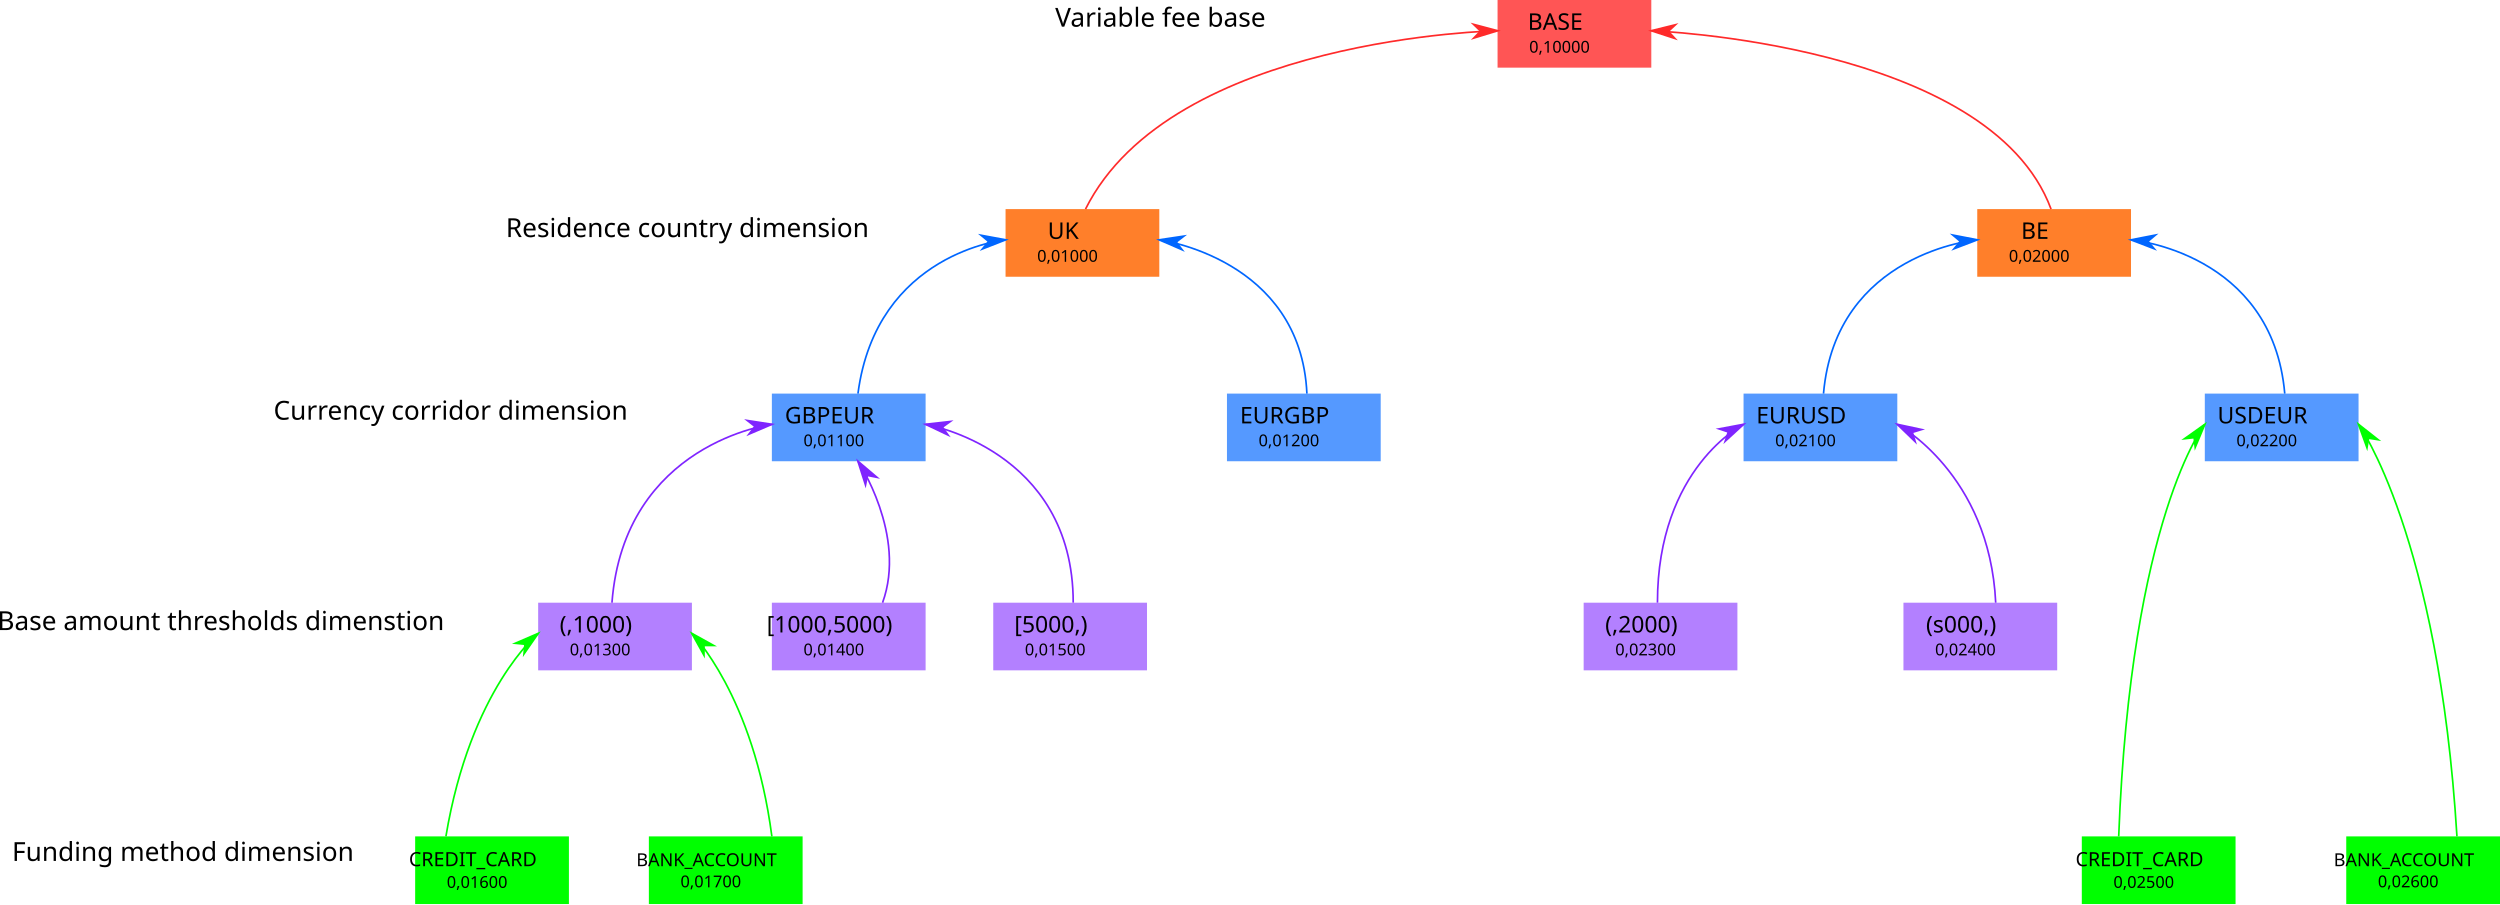
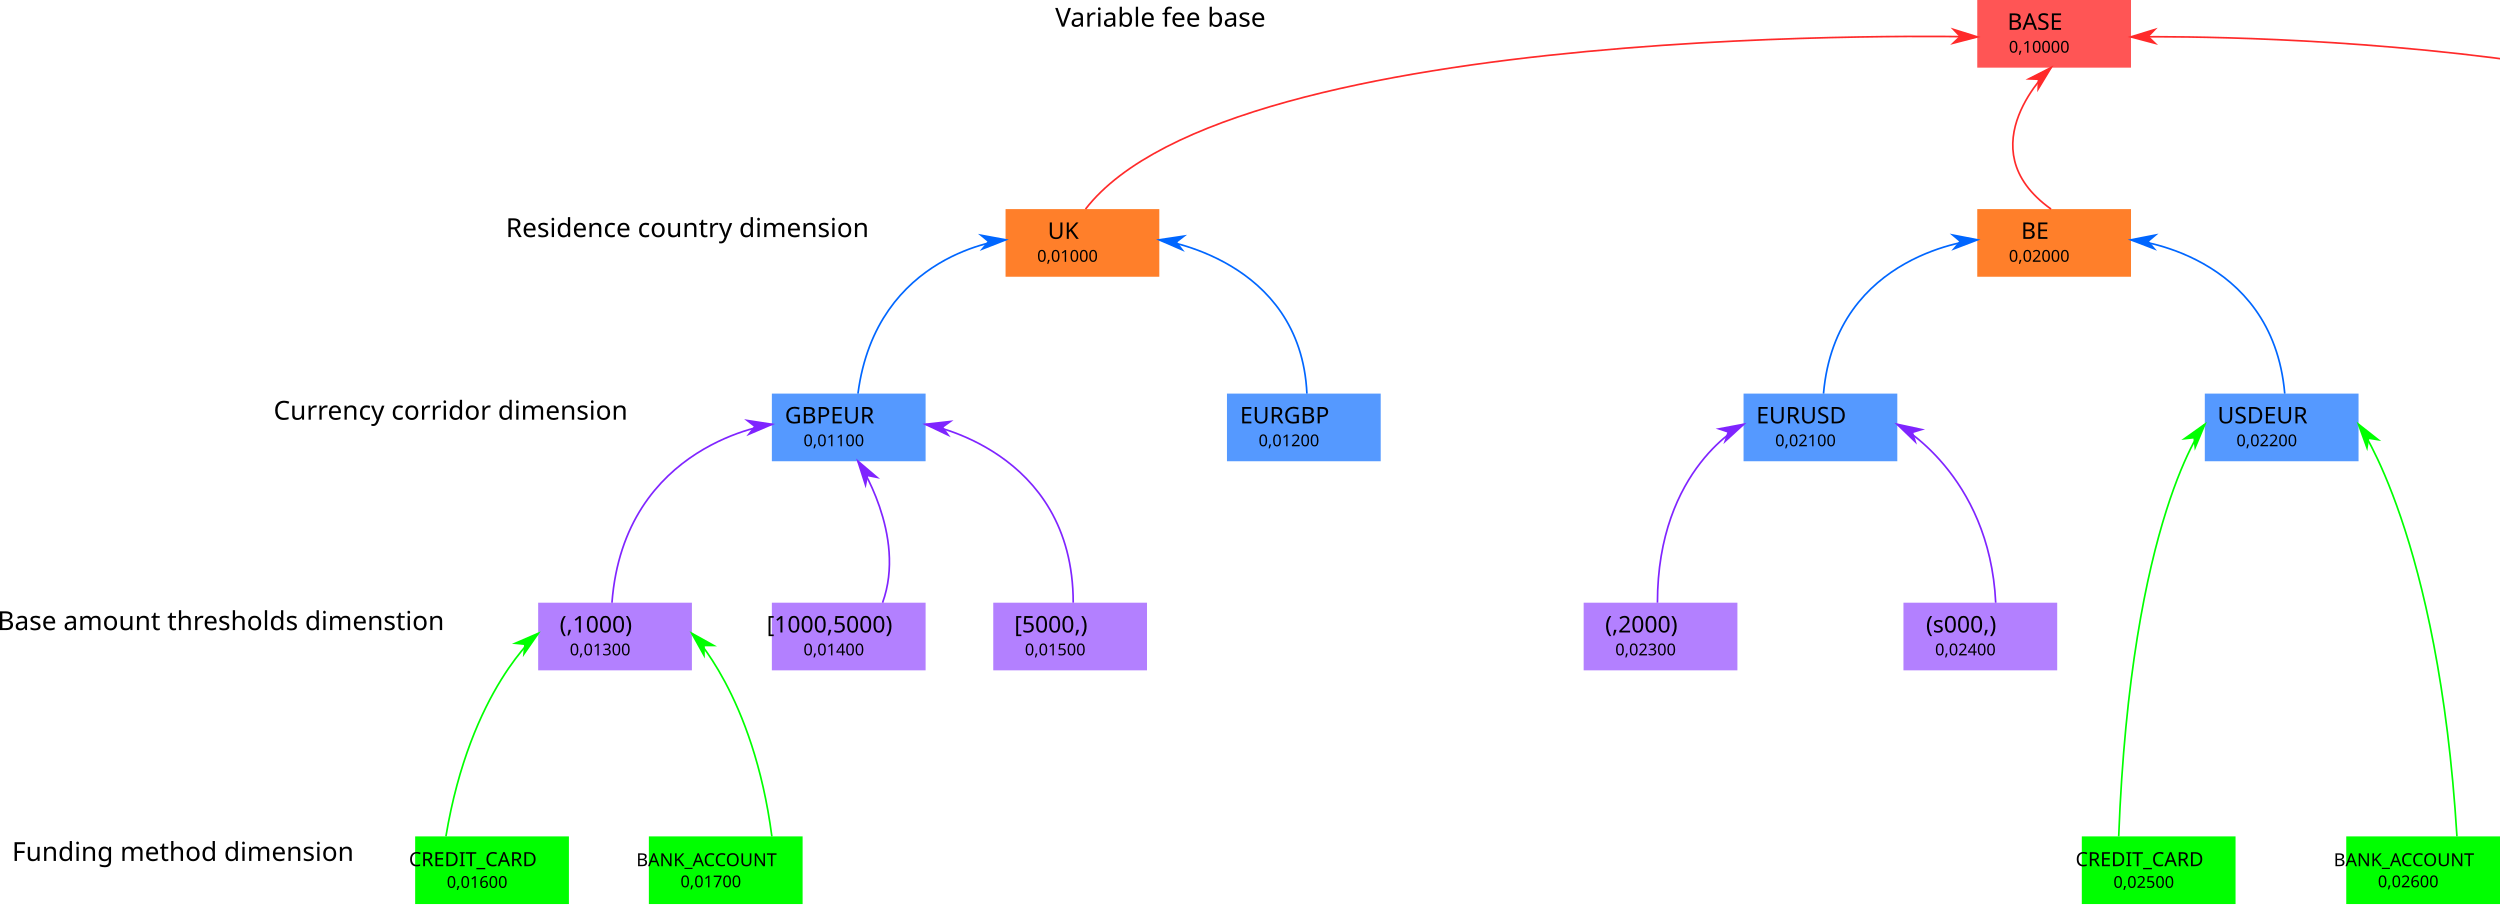
- <svg xmlns="http://www.w3.org/2000/svg" width="537.774mm" height="194.469mm" viewBox="0 0 537.774 194.469" version="1.1" id="svg8">
+ <svg xmlns="http://www.w3.org/2000/svg" id="svg8" version="1.1" viewBox="0 0 537.774 194.469" height="194.469mm" width="537.774mm">
  <defs id="defs2">
-     <marker style="overflow:visible" id="marker26035" refX="0" refY="0" orient="auto">
-       <path transform="matrix(-0.8,0,0,-0.8,-10,0)" style="fill:#00ff00;fill-opacity:1;fill-rule:evenodd;stroke:#00ff00;stroke-width:1pt;stroke-opacity:1" d="M 0,0 5,-5 -12.5,0 5,5 Z" id="path26033" />
-     </marker>
-     <marker orient="auto" refY="0" refX="0" id="marker25291" style="overflow:visible">
-       <path id="path25289" d="M 0,0 5,-5 -12.5,0 5,5 Z" style="fill:#00ff00;fill-opacity:1;fill-rule:evenodd;stroke:#00ff00;stroke-width:1pt;stroke-opacity:1" transform="matrix(-0.8,0,0,-0.8,-10,0)" />
-     </marker>
-     <marker orient="auto" refY="0" refX="0" id="marker22681" style="overflow:visible">
-       <path id="path22679" d="M 0,0 5,-5 -12.5,0 5,5 Z" style="fill:#00ff00;fill-opacity:1;fill-rule:evenodd;stroke:#00ff00;stroke-width:1pt;stroke-opacity:1" transform="matrix(-0.8,0,0,-0.8,-10,0)" />
-     </marker>
-     <marker style="overflow:visible" id="marker22147" refX="0" refY="0" orient="auto">
-       <path transform="matrix(-0.8,0,0,-0.8,-10,0)" style="fill:#00ff00;fill-opacity:1;fill-rule:evenodd;stroke:#00ff00;stroke-width:1pt;stroke-opacity:1" d="M 0,0 5,-5 -12.5,0 5,5 Z" id="path22145" />
-     </marker>
-     <marker style="overflow:visible" id="marker14533" refX="0" refY="0" orient="auto">
-       <path transform="matrix(-0.8,0,0,-0.8,-10,0)" style="fill:#7f24ff;fill-opacity:1;fill-rule:evenodd;stroke:#7f24ff;stroke-width:1pt;stroke-opacity:1" d="M 0,0 5,-5 -12.5,0 5,5 Z" id="path14531" />
-     </marker>
-     <marker orient="auto" refY="0" refX="0" id="marker14299" style="overflow:visible">
-       <path id="path14297" d="M 0,0 5,-5 -12.5,0 5,5 Z" style="fill:#7f24ff;fill-opacity:1;fill-rule:evenodd;stroke:#7f24ff;stroke-width:1pt;stroke-opacity:1" transform="matrix(-0.8,0,0,-0.8,-10,0)" />
-     </marker>
-     <marker style="overflow:visible" id="marker13915" refX="0" refY="0" orient="auto">
-       <path transform="matrix(-0.8,0,0,-0.8,-10,0)" style="fill:#7f24ff;fill-opacity:1;fill-rule:evenodd;stroke:#7f24ff;stroke-width:1pt;stroke-opacity:1" d="M 0,0 5,-5 -12.5,0 5,5 Z" id="path13913" />
-     </marker>
-     <marker style="overflow:visible" id="marker13585" refX="0" refY="0" orient="auto">
-       <path transform="matrix(-0.8,0,0,-0.8,-10,0)" style="fill:#7f24ff;fill-opacity:1;fill-rule:evenodd;stroke:#7f24ff;stroke-width:1pt;stroke-opacity:1" d="M 0,0 5,-5 -12.5,0 5,5 Z" id="path13583" />
-     </marker>
-     <marker orient="auto" refY="0" refX="0" id="marker13009" style="overflow:visible">
-       <path id="path13007" d="M 0,0 5,-5 -12.5,0 5,5 Z" style="fill:#7f24ff;fill-opacity:1;fill-rule:evenodd;stroke:#7f24ff;stroke-width:1pt;stroke-opacity:1" transform="matrix(-0.8,0,0,-0.8,-10,0)" />
-     </marker>
-     <marker orient="auto" refY="0" refX="0" id="marker9925" style="overflow:visible">
-       <path id="path9923" d="M 0,0 5,-5 -12.5,0 5,5 Z" style="fill:#0066ff;fill-opacity:1;fill-rule:evenodd;stroke:#0066ff;stroke-width:1pt;stroke-opacity:1" transform="matrix(-0.8,0,0,-0.8,-10,0)" />
-     </marker>
-     <marker style="overflow:visible" id="marker9607" refX="0" refY="0" orient="auto">
-       <path transform="matrix(-0.8,0,0,-0.8,-10,0)" style="fill:#0066ff;fill-opacity:1;fill-rule:evenodd;stroke:#0066ff;stroke-width:1pt;stroke-opacity:1" d="M 0,0 5,-5 -12.5,0 5,5 Z" id="path9605" />
-     </marker>
-     <marker orient="auto" refY="0" refX="0" id="marker9391" style="overflow:visible">
-       <path id="path9389" d="M 0,0 5,-5 -12.5,0 5,5 Z" style="fill:#0066ff;fill-opacity:1;fill-rule:evenodd;stroke:#0066ff;stroke-width:1pt;stroke-opacity:1" transform="matrix(-0.8,0,0,-0.8,-10,0)" />
-     </marker>
-     <marker style="overflow:visible" id="marker7909" refX="0" refY="0" orient="auto">
-       <path transform="matrix(-0.8,0,0,-0.8,-10,0)" style="fill:#0066ff;fill-opacity:1;fill-rule:evenodd;stroke:#0066ff;stroke-width:1pt;stroke-opacity:1" d="M 0,0 5,-5 -12.5,0 5,5 Z" id="path7907" />
-     </marker>
-     <marker style="overflow:visible" id="marker5113" refX="0" refY="0" orient="auto">
-       <path transform="matrix(-0.8,0,0,-0.8,-10,0)" style="fill:#ff2a2a;fill-opacity:1;fill-rule:evenodd;stroke:#ff2a2a;stroke-width:1pt;stroke-opacity:1" d="M 0,0 5,-5 -12.5,0 5,5 Z" id="path5111" />
-     </marker>
-     <marker orient="auto" refY="0" refX="0" id="Arrow1Lend" style="overflow:visible">
-       <path id="path4794" d="M 0,0 5,-5 -12.5,0 5,5 Z" style="fill:#ff2a2a;fill-opacity:1;fill-rule:evenodd;stroke:#ff2a2a;stroke-width:1pt;stroke-opacity:1" transform="matrix(-0.8,0,0,-0.8,-10,0)" />
+     <marker orient="auto" refY="0" refX="0" id="marker26035" style="overflow:visible">
+       <path id="path26033" d="M 0,0 5,-5 -12.5,0 5,5 Z" style="fill:#00ff00;fill-opacity:1;fill-rule:evenodd;stroke:#00ff00;stroke-width:1pt;stroke-opacity:1" transform="matrix(-0.8,0,0,-0.8,-10,0)" />
+     </marker>
+     <marker style="overflow:visible" id="marker25291" refX="0" refY="0" orient="auto">
+       <path transform="matrix(-0.8,0,0,-0.8,-10,0)" style="fill:#00ff00;fill-opacity:1;fill-rule:evenodd;stroke:#00ff00;stroke-width:1pt;stroke-opacity:1" d="M 0,0 5,-5 -12.5,0 5,5 Z" id="path25289" />
+     </marker>
+     <marker style="overflow:visible" id="marker22681" refX="0" refY="0" orient="auto">
+       <path transform="matrix(-0.8,0,0,-0.8,-10,0)" style="fill:#00ff00;fill-opacity:1;fill-rule:evenodd;stroke:#00ff00;stroke-width:1pt;stroke-opacity:1" d="M 0,0 5,-5 -12.5,0 5,5 Z" id="path22679" />
+     </marker>
+     <marker orient="auto" refY="0" refX="0" id="marker22147" style="overflow:visible">
+       <path id="path22145" d="M 0,0 5,-5 -12.5,0 5,5 Z" style="fill:#00ff00;fill-opacity:1;fill-rule:evenodd;stroke:#00ff00;stroke-width:1pt;stroke-opacity:1" transform="matrix(-0.8,0,0,-0.8,-10,0)" />
+     </marker>
+     <marker orient="auto" refY="0" refX="0" id="marker14533" style="overflow:visible">
+       <path id="path14531" d="M 0,0 5,-5 -12.5,0 5,5 Z" style="fill:#7f24ff;fill-opacity:1;fill-rule:evenodd;stroke:#7f24ff;stroke-width:1pt;stroke-opacity:1" transform="matrix(-0.8,0,0,-0.8,-10,0)" />
+     </marker>
+     <marker style="overflow:visible" id="marker14299" refX="0" refY="0" orient="auto">
+       <path transform="matrix(-0.8,0,0,-0.8,-10,0)" style="fill:#7f24ff;fill-opacity:1;fill-rule:evenodd;stroke:#7f24ff;stroke-width:1pt;stroke-opacity:1" d="M 0,0 5,-5 -12.5,0 5,5 Z" id="path14297" />
+     </marker>
+     <marker orient="auto" refY="0" refX="0" id="marker13915" style="overflow:visible">
+       <path id="path13913" d="M 0,0 5,-5 -12.5,0 5,5 Z" style="fill:#7f24ff;fill-opacity:1;fill-rule:evenodd;stroke:#7f24ff;stroke-width:1pt;stroke-opacity:1" transform="matrix(-0.8,0,0,-0.8,-10,0)" />
+     </marker>
+     <marker orient="auto" refY="0" refX="0" id="marker13585" style="overflow:visible">
+       <path id="path13583" d="M 0,0 5,-5 -12.5,0 5,5 Z" style="fill:#7f24ff;fill-opacity:1;fill-rule:evenodd;stroke:#7f24ff;stroke-width:1pt;stroke-opacity:1" transform="matrix(-0.8,0,0,-0.8,-10,0)" />
+     </marker>
+     <marker style="overflow:visible" id="marker13009" refX="0" refY="0" orient="auto">
+       <path transform="matrix(-0.8,0,0,-0.8,-10,0)" style="fill:#7f24ff;fill-opacity:1;fill-rule:evenodd;stroke:#7f24ff;stroke-width:1pt;stroke-opacity:1" d="M 0,0 5,-5 -12.5,0 5,5 Z" id="path13007" />
+     </marker>
+     <marker style="overflow:visible" id="marker9925" refX="0" refY="0" orient="auto">
+       <path transform="matrix(-0.8,0,0,-0.8,-10,0)" style="fill:#0066ff;fill-opacity:1;fill-rule:evenodd;stroke:#0066ff;stroke-width:1pt;stroke-opacity:1" d="M 0,0 5,-5 -12.5,0 5,5 Z" id="path9923" />
+     </marker>
+     <marker orient="auto" refY="0" refX="0" id="marker9607" style="overflow:visible">
+       <path id="path9605" d="M 0,0 5,-5 -12.5,0 5,5 Z" style="fill:#0066ff;fill-opacity:1;fill-rule:evenodd;stroke:#0066ff;stroke-width:1pt;stroke-opacity:1" transform="matrix(-0.8,0,0,-0.8,-10,0)" />
+     </marker>
+     <marker style="overflow:visible" id="marker9391" refX="0" refY="0" orient="auto">
+       <path transform="matrix(-0.8,0,0,-0.8,-10,0)" style="fill:#0066ff;fill-opacity:1;fill-rule:evenodd;stroke:#0066ff;stroke-width:1pt;stroke-opacity:1" d="M 0,0 5,-5 -12.5,0 5,5 Z" id="path9389" />
+     </marker>
+     <marker orient="auto" refY="0" refX="0" id="marker7909" style="overflow:visible">
+       <path id="path7907" d="M 0,0 5,-5 -12.5,0 5,5 Z" style="fill:#0066ff;fill-opacity:1;fill-rule:evenodd;stroke:#0066ff;stroke-width:1pt;stroke-opacity:1" transform="matrix(-0.8,0,0,-0.8,-10,0)" />
+     </marker>
+     <marker orient="auto" refY="0" refX="0" id="marker5113" style="overflow:visible">
+       <path id="path5111" d="M 0,0 5,-5 -12.5,0 5,5 Z" style="fill:#ff2a2a;fill-opacity:1;fill-rule:evenodd;stroke:#ff2a2a;stroke-width:1pt;stroke-opacity:1" transform="matrix(-0.8,0,0,-0.8,-10,0)" />
+     </marker>
+     <marker style="overflow:visible" id="Arrow1Lend" refX="0" refY="0" orient="auto">
+       <path transform="matrix(-0.8,0,0,-0.8,-10,0)" style="fill:#ff2a2a;fill-opacity:1;fill-rule:evenodd;stroke:#ff2a2a;stroke-width:1pt;stroke-opacity:1" d="M 0,0 5,-5 -12.5,0 5,5 Z" id="path4794" />
    </marker>
  </defs>
-   <g id="layer1" transform="translate(312.8781,-69.45833)">
-     <text xml:space="preserve" style="font-style:normal;font-weight:normal;font-size:10.583px;line-height:1.25;font-family:sans-serif;letter-spacing:0px;word-spacing:0px;fill:#000000;fill-opacity:1;stroke:none;stroke-width:0.265" x="26.458" y="90.625" id="text3719">
-       <tspan x="26.458" y="99.989" style="font-size:4.233px;stroke-width:0.265" id="tspan3721" />
-     </text>
-     <g id="g3766" transform="translate(3.968748,-7.937505)">
-       <rect style="fill:#ff5555;stroke-width:0.094" y="77.396" x="5.292" height="14.552" width="33.073" id="rect3715" />
-       <text id="text3729" y="83.805" x="21.829" style="font-style:normal;font-weight:normal;font-size:3.528px;line-height:1.25;font-family:sans-serif;letter-spacing:0px;word-spacing:0px;fill:#000000;fill-opacity:1;stroke:none;stroke-width:0.265" xml:space="preserve">
-         <tspan style="font-size:4.939px;text-align:center;text-anchor:middle;stroke-width:0.265" y="83.805" x="21.829" id="tspan3727">BASE</tspan>
-         <tspan id="tspan3731" style="text-align:center;text-anchor:middle;stroke-width:0.265" y="88.73" x="21.829">0,10000</tspan>
-       </text>
-     </g>
-     <g id="g3800" transform="translate(-50.27083,9.260407)">
-       <rect id="rect3768" width="33.073" height="14.552" x="-46.302" y="105.177" style="fill:#ff7f2a;stroke-width:0.094" />
-       <text xml:space="preserve" style="font-style:normal;font-weight:normal;font-size:3.528px;line-height:1.25;font-family:sans-serif;letter-spacing:0px;word-spacing:0px;fill:#000000;fill-opacity:1;stroke:none;stroke-width:0.265" x="-29.765" y="111.586" id="text3774">
-         <tspan id="tspan3770" x="-29.765" y="111.586" style="font-size:4.939px;text-align:center;text-anchor:middle;stroke-width:0.265">UK</tspan>
-         <tspan x="-29.765" y="116.511" style="text-align:center;text-anchor:middle;stroke-width:0.265" id="tspan3772">0,01000</tspan>
-       </text>
-     </g>
-     <text xml:space="preserve" style="font-style:normal;font-weight:normal;font-size:3.528px;line-height:1.25;font-family:sans-serif;letter-spacing:0px;word-spacing:0px;fill:#000000;fill-opacity:1;stroke:none;stroke-width:0.265" x="-26.458" y="110.469" id="text3790">
-       <tspan id="tspan3788" x="-26.458" y="113.59" style="stroke-width:0.265" />
-     </text>
-     <g id="g3810" transform="translate(158.75,9.260397)">
-       <rect style="fill:#ff7f2a;stroke-width:0.094" y="105.177" x="-46.302" height="14.552" width="33.073" id="rect3802" />
-       <text id="text3808" y="111.586" x="-29.765" style="font-style:normal;font-weight:normal;font-size:3.528px;line-height:1.25;font-family:sans-serif;letter-spacing:0px;word-spacing:0px;fill:#000000;fill-opacity:1;stroke:none;stroke-width:0.265" xml:space="preserve">
-         <tspan style="font-size:4.939px;text-align:center;text-anchor:middle;stroke-width:0.265" y="111.586" x="-29.765" id="tspan3804">BE</tspan>
-         <tspan id="tspan3806" style="text-align:center;text-anchor:middle;stroke-width:0.265" y="116.511" x="-29.765">0,02000</tspan>
-       </text>
-     </g>
-     <g id="g3830" transform="translate(-58.20834,13.22917)">
-       <rect style="fill:#5599ff;stroke-width:0.094" y="140.896" x="-88.635" height="14.552" width="33.073" id="rect3812" />
-       <text id="text3818" y="147.305" x="-72.098" style="font-style:normal;font-weight:normal;font-size:3.528px;line-height:1.25;font-family:sans-serif;letter-spacing:0px;word-spacing:0px;fill:#000000;fill-opacity:1;stroke:none;stroke-width:0.265" xml:space="preserve">
-         <tspan style="font-size:4.939px;text-align:center;text-anchor:middle;stroke-width:0.265" y="147.305" x="-72.098" id="tspan3814">GBPEUR</tspan>
-         <tspan id="tspan3816" style="text-align:center;text-anchor:middle;stroke-width:0.265" y="152.23" x="-72.098">0,01100</tspan>
-       </text>
-     </g>
-     <g id="g3840" transform="translate(39.6875,13.22917)">
-       <rect id="rect3832" width="33.073" height="14.552" x="-88.635" y="140.896" style="fill:#5599ff;stroke-width:0.094" />
-       <text xml:space="preserve" style="font-style:normal;font-weight:normal;font-size:3.528px;line-height:1.25;font-family:sans-serif;letter-spacing:0px;word-spacing:0px;fill:#000000;fill-opacity:1;stroke:none;stroke-width:0.265" x="-72.098" y="147.305" id="text3838">
-         <tspan id="tspan3834" x="-72.098" y="147.305" style="font-size:4.939px;text-align:center;text-anchor:middle;stroke-width:0.265">EURGBP</tspan>
-         <tspan x="-72.098" y="152.23" style="text-align:center;text-anchor:middle;stroke-width:0.265" id="tspan3836">0,01200</tspan>
-       </text>
-     </g>
-     <g transform="translate(150.8125,13.22917)" id="g3850">
-       <rect style="fill:#5599ff;stroke-width:0.094" y="140.896" x="-88.635" height="14.552" width="33.073" id="rect3842" />
-       <text id="text3848" y="147.305" x="-72.098" style="font-style:normal;font-weight:normal;font-size:3.528px;line-height:1.25;font-family:sans-serif;letter-spacing:0px;word-spacing:0px;fill:#000000;fill-opacity:1;stroke:none;stroke-width:0.265" xml:space="preserve">
-         <tspan style="font-size:4.939px;text-align:center;text-anchor:middle;stroke-width:0.265" y="147.305" x="-72.098" id="tspan3844">EURUSD</tspan>
-         <tspan id="tspan3846" style="text-align:center;text-anchor:middle;stroke-width:0.265" y="152.23" x="-72.098">0,02100</tspan>
-       </text>
-     </g>
-     <g id="g3860" transform="translate(250.0312,13.22917)">
-       <rect id="rect3852" width="33.073" height="14.552" x="-88.635" y="140.896" style="fill:#5599ff;stroke-width:0.094" />
-       <text xml:space="preserve" style="font-style:normal;font-weight:normal;font-size:3.528px;line-height:1.25;font-family:sans-serif;letter-spacing:0px;word-spacing:0px;fill:#000000;fill-opacity:1;stroke:none;stroke-width:0.265" x="-72.098" y="147.305" id="text3858">
-         <tspan id="tspan3854" x="-72.098" y="147.305" style="font-size:4.939px;text-align:center;text-anchor:middle;stroke-width:0.265">USDEUR</tspan>
-         <tspan x="-72.098" y="152.23" style="text-align:center;text-anchor:middle;stroke-width:0.265" id="tspan3856">0,02200</tspan>
-       </text>
-     </g>
-     <g id="g3880" transform="translate(-55.56251,18.52084)">
-       <rect id="rect3862" width="33.073" height="14.552" x="-141.552" y="180.583" style="fill:#b380ff;stroke-width:0.094" />
-       <text xml:space="preserve" style="font-style:normal;font-weight:normal;font-size:3.528px;line-height:1.25;font-family:sans-serif;letter-spacing:0px;word-spacing:0px;fill:#000000;fill-opacity:1;stroke:none;stroke-width:0.265" x="-125.015" y="186.992" id="text3868">
-         <tspan id="tspan3864" x="-125.015" y="186.992" style="font-size:4.939px;text-align:center;text-anchor:middle;stroke-width:0.265">(,1000)</tspan>
-         <tspan x="-125.015" y="191.917" style="text-align:center;text-anchor:middle;stroke-width:0.265" id="tspan3866">0,01300</tspan>
-       </text>
-     </g>
-     <g id="g3890" transform="translate(-5.291677,18.52084)">
-       <rect style="fill:#b380ff;stroke-width:0.094" y="180.583" x="-141.552" height="14.552" width="33.073" id="rect3882" />
-       <text id="text3888" y="186.992" x="-125.015" style="font-style:normal;font-weight:normal;font-size:3.528px;line-height:1.25;font-family:sans-serif;letter-spacing:0px;word-spacing:0px;fill:#000000;fill-opacity:1;stroke:none;stroke-width:0.265" xml:space="preserve">
-         <tspan style="font-size:4.939px;text-align:center;text-anchor:middle;stroke-width:0.265" y="186.992" x="-125.015" id="tspan3884">[1000,5000)</tspan>
-         <tspan id="tspan3886" style="text-align:center;text-anchor:middle;stroke-width:0.265" y="191.917" x="-125.015">0,01400</tspan>
-       </text>
-     </g>
-     <g transform="translate(42.33332,18.52084)" id="g3900">
-       <rect id="rect3892" width="33.073" height="14.552" x="-141.552" y="180.583" style="fill:#b380ff;stroke-width:0.094" />
-       <text xml:space="preserve" style="font-style:normal;font-weight:normal;font-size:3.528px;line-height:1.25;font-family:sans-serif;letter-spacing:0px;word-spacing:0px;fill:#000000;fill-opacity:1;stroke:none;stroke-width:0.265" x="-125.015" y="186.992" id="text3898">
-         <tspan id="tspan3894" x="-125.015" y="186.992" style="font-size:4.939px;text-align:center;text-anchor:middle;stroke-width:0.265">[5000,)</tspan>
-         <tspan x="-125.015" y="191.917" style="text-align:center;text-anchor:middle;stroke-width:0.265" id="tspan3896">0,01500</tspan>
-       </text>
-     </g>
-     <g id="g3910" transform="translate(169.3333,18.52084)">
-       <rect style="fill:#b380ff;stroke-width:0.094" y="180.583" x="-141.552" height="14.552" width="33.073" id="rect3902" />
-       <text id="text3908" y="186.992" x="-125.015" style="font-style:normal;font-weight:normal;font-size:3.528px;line-height:1.25;font-family:sans-serif;letter-spacing:0px;word-spacing:0px;fill:#000000;fill-opacity:1;stroke:none;stroke-width:0.265" xml:space="preserve">
-         <tspan style="font-size:4.939px;text-align:center;text-anchor:middle;stroke-width:0.265" y="186.992" x="-125.015" id="tspan3904">(,2000)</tspan>
-         <tspan id="tspan3906" style="text-align:center;text-anchor:middle;stroke-width:0.265" y="191.917" x="-125.015">0,02300</tspan>
-       </text>
-     </g>
-     <g transform="translate(238.125,18.52084)" id="g3920">
-       <rect id="rect3912" width="33.073" height="14.552" x="-141.552" y="180.583" style="fill:#b380ff;stroke-width:0.094" />
-       <text xml:space="preserve" style="font-style:normal;font-weight:normal;font-size:3.528px;line-height:1.25;font-family:sans-serif;letter-spacing:0px;word-spacing:0px;fill:#000000;fill-opacity:1;stroke:none;stroke-width:0.265" x="-125.015" y="186.992" id="text3918">
-         <tspan id="tspan3914" x="-125.015" y="186.992" style="font-size:4.939px;text-align:center;text-anchor:middle;stroke-width:0.265">(s000,)</tspan>
-         <tspan x="-125.015" y="191.917" style="text-align:center;text-anchor:middle;stroke-width:0.265" id="tspan3916">0,02400</tspan>
-       </text>
-     </g>
-     <g id="g3940" transform="translate(-63.5,46.30208)">
-       <rect style="fill:#00ff00;stroke-width:0.094" y="203.073" x="-160.073" height="14.552" width="33.073" id="rect3922" />
-       <text id="text3928" y="209.482" x="-143.536" style="font-style:normal;font-weight:normal;font-size:3.528px;line-height:1.25;font-family:sans-serif;letter-spacing:0px;word-spacing:0px;fill:#000000;fill-opacity:1;stroke:none;stroke-width:0.265" xml:space="preserve">
-         <tspan style="font-size:4.233px;text-align:center;text-anchor:middle;stroke-width:0.265" y="209.482" x="-143.536" id="tspan3924">CREDIT_CARD</tspan>
-         <tspan id="tspan3926" style="text-align:center;text-anchor:middle;stroke-width:0.265" y="214.149" x="-143.536">0,01600</tspan>
-       </text>
-     </g>
-     <g id="g3950" transform="translate(-13.22917,46.30208)">
-       <rect id="rect3942" width="33.073" height="14.552" x="-160.073" y="203.073" style="fill:#00ff00;stroke-width:0.094" />
-       <text xml:space="preserve" style="font-style:normal;font-weight:normal;font-size:3.528px;line-height:1.25;font-family:sans-serif;letter-spacing:0px;word-spacing:0px;fill:#000000;fill-opacity:1;stroke:none;stroke-width:0.265" x="-143.536" y="209.482" id="text3948">
-         <tspan id="tspan3944" x="-143.536" y="209.482" style="font-size:3.881px;text-align:center;text-anchor:middle;stroke-width:0.265">BANK_ACCOUNT</tspan>
-         <tspan x="-143.536" y="214.02" style="text-align:center;text-anchor:middle;stroke-width:0.265" id="tspan3946">0,01700</tspan>
-       </text>
-     </g>
-     <g transform="translate(295.0104,46.30208)" id="g3960">
-       <rect id="rect3952" width="33.073" height="14.552" x="-160.073" y="203.073" style="fill:#00ff00;stroke-width:0.094" />
-       <text xml:space="preserve" style="font-style:normal;font-weight:normal;font-size:3.528px;line-height:1.25;font-family:sans-serif;letter-spacing:0px;word-spacing:0px;fill:#000000;fill-opacity:1;stroke:none;stroke-width:0.265" x="-143.536" y="209.482" id="text3958">
-         <tspan id="tspan3954" x="-143.536" y="209.482" style="font-size:4.233px;text-align:center;text-anchor:middle;stroke-width:0.265">CREDIT_CARD</tspan>
-         <tspan x="-143.536" y="214.149" style="text-align:center;text-anchor:middle;stroke-width:0.265" id="tspan3956">0,02500</tspan>
-       </text>
-     </g>
-     <g transform="translate(351.8958,46.30208)" id="g3970">
-       <rect style="fill:#00ff00;stroke-width:0.094" y="203.073" x="-160.073" height="14.552" width="33.073" id="rect3962" />
-       <text id="text3968" y="209.482" x="-143.536" style="font-style:normal;font-weight:normal;font-size:3.528px;line-height:1.25;font-family:sans-serif;letter-spacing:0px;word-spacing:0px;fill:#000000;fill-opacity:1;stroke:none;stroke-width:0.265" xml:space="preserve">
-         <tspan style="font-size:3.881px;text-align:center;text-anchor:middle;stroke-width:0.265" y="209.482" x="-143.536" id="tspan3964">BANK_ACCOUNT</tspan>
-         <tspan id="tspan3966" style="text-align:center;text-anchor:middle;stroke-width:0.265" y="214.02" x="-143.536">0,02600</tspan>
-       </text>
-     </g>
-     <path style="fill:none;stroke:#ff2a2a;stroke-width:0.365;stroke-linecap:butt;stroke-linejoin:miter;stroke-miterlimit:4;stroke-dasharray:none;stroke-opacity:1;marker-end:url(#Arrow1Lend)" d="M -79.375,114.438 C -60.854,77.396 9.26,76.073 9.26,76.073" id="path4789" />
-     <path id="path5109" d="M 128.323,114.437 C 115.094,78.719 42.333,76.073 42.333,76.073" style="fill:none;stroke:#ff2a2a;stroke-width:0.365;stroke-linecap:butt;stroke-linejoin:miter;stroke-miterlimit:4;stroke-dasharray:none;stroke-opacity:1;marker-end:url(#marker5113)" />
-     <path id="path7905" d="m -128.323,154.125 c 3.969,-30.427 31.75,-33.073 31.75,-33.073" style="fill:none;stroke:#0066ff;stroke-width:0.365;stroke-linecap:butt;stroke-linejoin:miter;stroke-miterlimit:4;stroke-dasharray:none;stroke-opacity:1;marker-end:url(#marker7909)" />
-     <path style="fill:none;stroke:#0066ff;stroke-width:0.365;stroke-linecap:butt;stroke-linejoin:miter;stroke-miterlimit:4;stroke-dasharray:none;stroke-opacity:1;marker-end:url(#marker9391)" d="M -31.75,154.125 C -33.073,125.021 -63.5,121.052 -63.5,121.052" id="path9387" />
-     <path id="path9603" d="m 79.375,154.125 c 2.646,-30.427 33.073,-33.073 33.073,-33.073" style="fill:none;stroke:#0066ff;stroke-width:0.365;stroke-linecap:butt;stroke-linejoin:miter;stroke-miterlimit:4;stroke-dasharray:none;stroke-opacity:1;marker-end:url(#marker9607)" />
-     <path style="fill:none;stroke:#0066ff;stroke-width:0.365;stroke-linecap:butt;stroke-linejoin:miter;stroke-miterlimit:4;stroke-dasharray:none;stroke-opacity:1;marker-end:url(#marker9925)" d="m 178.594,154.125 c -2.646,-30.427 -33.073,-33.073 -33.073,-33.073" id="path9921" />
-     <path style="fill:none;stroke:#7f24ff;stroke-width:0.365;stroke-linecap:butt;stroke-linejoin:miter;stroke-miterlimit:4;stroke-dasharray:none;stroke-opacity:1;marker-end:url(#marker13009)" d="m 43.656,199.104 c 0,-29.104 18.521,-38.365 18.521,-38.365" id="path13005" />
-     <path id="path13581" d="M 116.417,199.104 C 115.094,171.323 95.25,160.74 95.25,160.74" style="fill:none;stroke:#7f24ff;stroke-width:0.365;stroke-linecap:butt;stroke-linejoin:miter;stroke-miterlimit:4;stroke-dasharray:none;stroke-opacity:1;marker-end:url(#marker13585)" />
-     <path id="path13911" d="m -181.24,199.104 c 2.646,-34.396 34.396,-38.365 34.396,-38.365" style="fill:none;stroke:#7f24ff;stroke-width:0.365;stroke-linecap:butt;stroke-linejoin:miter;stroke-miterlimit:4;stroke-dasharray:none;stroke-opacity:1;marker-end:url(#marker13915)" />
-     <path style="fill:none;stroke:#7f24ff;stroke-width:0.365;stroke-linecap:butt;stroke-linejoin:miter;stroke-miterlimit:4;stroke-dasharray:none;stroke-opacity:1;marker-end:url(#marker14299)" d="m -123.031,199.104 c 5.292,-14.552 -5.292,-30.427 -5.292,-30.427" id="path14295" />
-     <path id="path14529" d="m -82.021,199.104 c 0,-33.073 -31.75,-38.365 -31.75,-38.365" style="fill:none;stroke:#7f24ff;stroke-width:0.365;stroke-linecap:butt;stroke-linejoin:miter;stroke-miterlimit:4;stroke-dasharray:none;stroke-opacity:1;marker-end:url(#marker14533)" />
-     <path id="path22143" d="m 142.875,249.375 c 2.646,-68.792 18.521,-88.635 18.521,-88.635" style="fill:none;stroke:#00ff00;stroke-width:0.365;stroke-linecap:butt;stroke-linejoin:miter;stroke-miterlimit:4;stroke-dasharray:none;stroke-opacity:1;marker-end:url(#marker22147)" />
-     <path style="fill:none;stroke:#00ff00;stroke-width:0.365;stroke-linecap:butt;stroke-linejoin:miter;stroke-miterlimit:4;stroke-dasharray:none;stroke-opacity:1;marker-end:url(#marker22681)" d="m 215.635,249.375 c -3.969,-64.823 -21.167,-88.635 -21.167,-88.635" id="path22677" />
-     <path style="fill:none;stroke:#00ff00;stroke-width:0.365;stroke-linecap:butt;stroke-linejoin:miter;stroke-miterlimit:4;stroke-dasharray:none;stroke-opacity:1;marker-end:url(#marker25291)" d="m -216.958,249.375 c 5.292,-31.75 19.844,-43.656 19.844,-43.656" id="path25287" />
-     <path id="path26031" d="m -146.844,249.375 c -3.969,-30.427 -17.198,-43.656 -17.198,-43.656" style="fill:none;stroke:#00ff00;stroke-width:0.365;stroke-linecap:butt;stroke-linejoin:miter;stroke-miterlimit:4;stroke-dasharray:none;stroke-opacity:1;marker-end:url(#marker26035)" />
-     <text xml:space="preserve" style="font-style:normal;font-weight:normal;font-size:3.528px;line-height:1.25;font-family:sans-serif;letter-spacing:0px;word-spacing:0px;fill:#000000;fill-opacity:1;stroke:none;stroke-width:0.265" x="-85.898" y="75.196" id="text29219">
-       <tspan id="tspan29217" x="-85.898" y="75.196" style="font-size:5.644px;stroke-width:0.265">Variable fee base</tspan>
-     </text>
-     <text id="text29223" y="120.451" x="-204.065" style="font-style:normal;font-weight:normal;font-size:3.528px;line-height:1.25;font-family:sans-serif;letter-spacing:0px;word-spacing:0px;fill:#000000;fill-opacity:1;stroke:none;stroke-width:0.265" xml:space="preserve">
-       <tspan style="font-size:5.644px;stroke-width:0.265" y="120.451" x="-204.065" id="tspan29221">Residence country dimension</tspan>
-     </text>
-     <text xml:space="preserve" style="font-style:normal;font-weight:normal;font-size:3.528px;line-height:1.25;font-family:sans-serif;letter-spacing:0px;word-spacing:0px;fill:#000000;fill-opacity:1;stroke:none;stroke-width:0.265" x="-254.034" y="159.736" id="text29227">
-       <tspan id="tspan29225" x="-254.034" y="159.736" style="font-size:5.644px;stroke-width:0.265">Currency corridor dimension</tspan>
-     </text>
-     <text id="text29231" y="204.991" x="-313.432" style="font-style:normal;font-weight:normal;font-size:3.528px;line-height:1.25;font-family:sans-serif;letter-spacing:0px;word-spacing:0px;fill:#000000;fill-opacity:1;stroke:none;stroke-width:0.265" xml:space="preserve">
-       <tspan style="font-size:5.644px;stroke-width:0.265" y="204.991" x="-313.432" id="tspan29229">Base amount thresholds dimenstion</tspan>
-     </text>
-     <text xml:space="preserve" style="font-style:normal;font-weight:normal;font-size:3.528px;line-height:1.25;font-family:sans-serif;letter-spacing:0px;word-spacing:0px;fill:#000000;fill-opacity:1;stroke:none;stroke-width:0.265" x="-310.289" y="254.646" id="text29235">
-       <tspan id="tspan29233" x="-310.289" y="254.646" style="font-size:5.644px;stroke-width:0.265">Funding method dimension</tspan>
-     </text>
+   <g transform="translate(312.8781,-69.45833)" id="layer1">
+     <text id="text3719" y="90.625" x="26.458" style="font-style:normal;font-weight:normal;font-size:10.583px;line-height:1.25;font-family:sans-serif;letter-spacing:0px;word-spacing:0px;fill:#000000;fill-opacity:1;stroke:none;stroke-width:0.265" xml:space="preserve" />
+     <g transform="translate(107.1562,-7.937504)" id="g3766">
+       <rect id="rect3715" width="33.073" height="14.552" x="5.292" y="77.396" style="fill:#ff5555;stroke-width:0.094" />
+       <text xml:space="preserve" style="font-style:normal;font-weight:normal;font-size:3.528px;line-height:1.25;font-family:sans-serif;letter-spacing:0px;word-spacing:0px;fill:#000000;fill-opacity:1;stroke:none;stroke-width:0.265" x="21.829" y="83.805" id="text3729">
+         <tspan id="tspan3727" x="21.829" y="83.805" style="font-size:4.939px;text-align:center;text-anchor:middle;stroke-width:0.265">BASE</tspan>
+         <tspan x="21.829" y="88.73" style="text-align:center;text-anchor:middle;stroke-width:0.265" id="tspan3731">0,10000</tspan>
+       </text>
+     </g>
+     <g transform="translate(-50.27083,9.260407)" id="g3800">
+       <rect style="fill:#ff7f2a;stroke-width:0.094" y="105.177" x="-46.302" height="14.552" width="33.073" id="rect3768" />
+       <text id="text3774" y="111.586" x="-29.765" style="font-style:normal;font-weight:normal;font-size:3.528px;line-height:1.25;font-family:sans-serif;letter-spacing:0px;word-spacing:0px;fill:#000000;fill-opacity:1;stroke:none;stroke-width:0.265" xml:space="preserve">
+         <tspan style="font-size:4.939px;text-align:center;text-anchor:middle;stroke-width:0.265" y="111.586" x="-29.765" id="tspan3770">UK</tspan>
+         <tspan id="tspan3772" style="text-align:center;text-anchor:middle;stroke-width:0.265" y="116.511" x="-29.765">0,01000</tspan>
+       </text>
+     </g>
+     <text id="text3790" y="110.469" x="-26.458" style="font-style:normal;font-weight:normal;font-size:3.528px;line-height:1.25;font-family:sans-serif;letter-spacing:0px;word-spacing:0px;fill:#000000;fill-opacity:1;stroke:none;stroke-width:0.265" xml:space="preserve" />
+     <g transform="translate(158.75,9.260397)" id="g3810">
+       <rect id="rect3802" width="33.073" height="14.552" x="-46.302" y="105.177" style="fill:#ff7f2a;stroke-width:0.094" />
+       <text xml:space="preserve" style="font-style:normal;font-weight:normal;font-size:3.528px;line-height:1.25;font-family:sans-serif;letter-spacing:0px;word-spacing:0px;fill:#000000;fill-opacity:1;stroke:none;stroke-width:0.265" x="-29.765" y="111.586" id="text3808">
+         <tspan id="tspan3804" x="-29.765" y="111.586" style="font-size:4.939px;text-align:center;text-anchor:middle;stroke-width:0.265">BE</tspan>
+         <tspan x="-29.765" y="116.511" style="text-align:center;text-anchor:middle;stroke-width:0.265" id="tspan3806">0,02000</tspan>
+       </text>
+     </g>
+     <g transform="translate(-58.20834,13.22917)" id="g3830">
+       <rect id="rect3812" width="33.073" height="14.552" x="-88.635" y="140.896" style="fill:#5599ff;stroke-width:0.094" />
+       <text xml:space="preserve" style="font-style:normal;font-weight:normal;font-size:3.528px;line-height:1.25;font-family:sans-serif;letter-spacing:0px;word-spacing:0px;fill:#000000;fill-opacity:1;stroke:none;stroke-width:0.265" x="-72.098" y="147.305" id="text3818">
+         <tspan id="tspan3814" x="-72.098" y="147.305" style="font-size:4.939px;text-align:center;text-anchor:middle;stroke-width:0.265">GBPEUR</tspan>
+         <tspan x="-72.098" y="152.23" style="text-align:center;text-anchor:middle;stroke-width:0.265" id="tspan3816">0,01100</tspan>
+       </text>
+     </g>
+     <g transform="translate(39.6875,13.22917)" id="g3840">
+       <rect style="fill:#5599ff;stroke-width:0.094" y="140.896" x="-88.635" height="14.552" width="33.073" id="rect3832" />
+       <text id="text3838" y="147.305" x="-72.098" style="font-style:normal;font-weight:normal;font-size:3.528px;line-height:1.25;font-family:sans-serif;letter-spacing:0px;word-spacing:0px;fill:#000000;fill-opacity:1;stroke:none;stroke-width:0.265" xml:space="preserve">
+         <tspan style="font-size:4.939px;text-align:center;text-anchor:middle;stroke-width:0.265" y="147.305" x="-72.098" id="tspan3834">EURGBP</tspan>
+         <tspan id="tspan3836" style="text-align:center;text-anchor:middle;stroke-width:0.265" y="152.23" x="-72.098">0,01200</tspan>
+       </text>
+     </g>
+     <g id="g3850" transform="translate(150.8125,13.22917)">
+       <rect id="rect3842" width="33.073" height="14.552" x="-88.635" y="140.896" style="fill:#5599ff;stroke-width:0.094" />
+       <text xml:space="preserve" style="font-style:normal;font-weight:normal;font-size:3.528px;line-height:1.25;font-family:sans-serif;letter-spacing:0px;word-spacing:0px;fill:#000000;fill-opacity:1;stroke:none;stroke-width:0.265" x="-72.098" y="147.305" id="text3848">
+         <tspan id="tspan3844" x="-72.098" y="147.305" style="font-size:4.939px;text-align:center;text-anchor:middle;stroke-width:0.265">EURUSD</tspan>
+         <tspan x="-72.098" y="152.23" style="text-align:center;text-anchor:middle;stroke-width:0.265" id="tspan3846">0,02100</tspan>
+       </text>
+     </g>
+     <g transform="translate(250.0312,13.22917)" id="g3860">
+       <rect style="fill:#5599ff;stroke-width:0.094" y="140.896" x="-88.635" height="14.552" width="33.073" id="rect3852" />
+       <text id="text3858" y="147.305" x="-72.098" style="font-style:normal;font-weight:normal;font-size:3.528px;line-height:1.25;font-family:sans-serif;letter-spacing:0px;word-spacing:0px;fill:#000000;fill-opacity:1;stroke:none;stroke-width:0.265" xml:space="preserve">
+         <tspan style="font-size:4.939px;text-align:center;text-anchor:middle;stroke-width:0.265" y="147.305" x="-72.098" id="tspan3854">USDEUR</tspan>
+         <tspan id="tspan3856" style="text-align:center;text-anchor:middle;stroke-width:0.265" y="152.23" x="-72.098">0,02200</tspan>
+       </text>
+     </g>
+     <g transform="translate(-55.56251,18.52084)" id="g3880">
+       <rect style="fill:#b380ff;stroke-width:0.094" y="180.583" x="-141.552" height="14.552" width="33.073" id="rect3862" />
+       <text id="text3868" y="186.992" x="-125.015" style="font-style:normal;font-weight:normal;font-size:3.528px;line-height:1.25;font-family:sans-serif;letter-spacing:0px;word-spacing:0px;fill:#000000;fill-opacity:1;stroke:none;stroke-width:0.265" xml:space="preserve">
+         <tspan style="font-size:4.939px;text-align:center;text-anchor:middle;stroke-width:0.265" y="186.992" x="-125.015" id="tspan3864">(,1000)</tspan>
+         <tspan id="tspan3866" style="text-align:center;text-anchor:middle;stroke-width:0.265" y="191.917" x="-125.015">0,01300</tspan>
+       </text>
+     </g>
+     <g transform="translate(-5.291677,18.52084)" id="g3890">
+       <rect id="rect3882" width="33.073" height="14.552" x="-141.552" y="180.583" style="fill:#b380ff;stroke-width:0.094" />
+       <text xml:space="preserve" style="font-style:normal;font-weight:normal;font-size:3.528px;line-height:1.25;font-family:sans-serif;letter-spacing:0px;word-spacing:0px;fill:#000000;fill-opacity:1;stroke:none;stroke-width:0.265" x="-125.015" y="186.992" id="text3888">
+         <tspan id="tspan3884" x="-125.015" y="186.992" style="font-size:4.939px;text-align:center;text-anchor:middle;stroke-width:0.265">[1000,5000)</tspan>
+         <tspan x="-125.015" y="191.917" style="text-align:center;text-anchor:middle;stroke-width:0.265" id="tspan3886">0,01400</tspan>
+       </text>
+     </g>
+     <g id="g3900" transform="translate(42.33332,18.52084)">
+       <rect style="fill:#b380ff;stroke-width:0.094" y="180.583" x="-141.552" height="14.552" width="33.073" id="rect3892" />
+       <text id="text3898" y="186.992" x="-125.015" style="font-style:normal;font-weight:normal;font-size:3.528px;line-height:1.25;font-family:sans-serif;letter-spacing:0px;word-spacing:0px;fill:#000000;fill-opacity:1;stroke:none;stroke-width:0.265" xml:space="preserve">
+         <tspan style="font-size:4.939px;text-align:center;text-anchor:middle;stroke-width:0.265" y="186.992" x="-125.015" id="tspan3894">[5000,)</tspan>
+         <tspan id="tspan3896" style="text-align:center;text-anchor:middle;stroke-width:0.265" y="191.917" x="-125.015">0,01500</tspan>
+       </text>
+     </g>
+     <g transform="translate(169.3333,18.52084)" id="g3910">
+       <rect id="rect3902" width="33.073" height="14.552" x="-141.552" y="180.583" style="fill:#b380ff;stroke-width:0.094" />
+       <text xml:space="preserve" style="font-style:normal;font-weight:normal;font-size:3.528px;line-height:1.25;font-family:sans-serif;letter-spacing:0px;word-spacing:0px;fill:#000000;fill-opacity:1;stroke:none;stroke-width:0.265" x="-125.015" y="186.992" id="text3908">
+         <tspan id="tspan3904" x="-125.015" y="186.992" style="font-size:4.939px;text-align:center;text-anchor:middle;stroke-width:0.265">(,2000)</tspan>
+         <tspan x="-125.015" y="191.917" style="text-align:center;text-anchor:middle;stroke-width:0.265" id="tspan3906">0,02300</tspan>
+       </text>
+     </g>
+     <g id="g3920" transform="translate(238.125,18.52084)">
+       <rect style="fill:#b380ff;stroke-width:0.094" y="180.583" x="-141.552" height="14.552" width="33.073" id="rect3912" />
+       <text id="text3918" y="186.992" x="-125.015" style="font-style:normal;font-weight:normal;font-size:3.528px;line-height:1.25;font-family:sans-serif;letter-spacing:0px;word-spacing:0px;fill:#000000;fill-opacity:1;stroke:none;stroke-width:0.265" xml:space="preserve">
+         <tspan style="font-size:4.939px;text-align:center;text-anchor:middle;stroke-width:0.265" y="186.992" x="-125.015" id="tspan3914">(s000,)</tspan>
+         <tspan id="tspan3916" style="text-align:center;text-anchor:middle;stroke-width:0.265" y="191.917" x="-125.015">0,02400</tspan>
+       </text>
+     </g>
+     <g transform="translate(-63.5,46.30208)" id="g3940">
+       <rect id="rect3922" width="33.073" height="14.552" x="-160.073" y="203.073" style="fill:#00ff00;stroke-width:0.094" />
+       <text xml:space="preserve" style="font-style:normal;font-weight:normal;font-size:3.528px;line-height:1.25;font-family:sans-serif;letter-spacing:0px;word-spacing:0px;fill:#000000;fill-opacity:1;stroke:none;stroke-width:0.265" x="-143.536" y="209.482" id="text3928">
+         <tspan id="tspan3924" x="-143.536" y="209.482" style="font-size:4.233px;text-align:center;text-anchor:middle;stroke-width:0.265">CREDIT_CARD</tspan>
+         <tspan x="-143.536" y="214.149" style="text-align:center;text-anchor:middle;stroke-width:0.265" id="tspan3926">0,01600</tspan>
+       </text>
+     </g>
+     <g transform="translate(-13.22917,46.30208)" id="g3950">
+       <rect style="fill:#00ff00;stroke-width:0.094" y="203.073" x="-160.073" height="14.552" width="33.073" id="rect3942" />
+       <text id="text3948" y="209.482" x="-143.536" style="font-style:normal;font-weight:normal;font-size:3.528px;line-height:1.25;font-family:sans-serif;letter-spacing:0px;word-spacing:0px;fill:#000000;fill-opacity:1;stroke:none;stroke-width:0.265" xml:space="preserve">
+         <tspan style="font-size:3.881px;text-align:center;text-anchor:middle;stroke-width:0.265" y="209.482" x="-143.536" id="tspan3944">BANK_ACCOUNT</tspan>
+         <tspan id="tspan3946" style="text-align:center;text-anchor:middle;stroke-width:0.265" y="214.02" x="-143.536">0,01700</tspan>
+       </text>
+     </g>
+     <g id="g3960" transform="translate(295.0104,46.30208)">
+       <rect style="fill:#00ff00;stroke-width:0.094" y="203.073" x="-160.073" height="14.552" width="33.073" id="rect3952" />
+       <text id="text3958" y="209.482" x="-143.536" style="font-style:normal;font-weight:normal;font-size:3.528px;line-height:1.25;font-family:sans-serif;letter-spacing:0px;word-spacing:0px;fill:#000000;fill-opacity:1;stroke:none;stroke-width:0.265" xml:space="preserve">
+         <tspan style="font-size:4.233px;text-align:center;text-anchor:middle;stroke-width:0.265" y="209.482" x="-143.536" id="tspan3954">CREDIT_CARD</tspan>
+         <tspan id="tspan3956" style="text-align:center;text-anchor:middle;stroke-width:0.265" y="214.149" x="-143.536">0,02500</tspan>
+       </text>
+     </g>
+     <g id="g3970" transform="translate(351.8958,46.30208)">
+       <rect id="rect3962" width="33.073" height="14.552" x="-160.073" y="203.073" style="fill:#00ff00;stroke-width:0.094" />
+       <text xml:space="preserve" style="font-style:normal;font-weight:normal;font-size:3.528px;line-height:1.25;font-family:sans-serif;letter-spacing:0px;word-spacing:0px;fill:#000000;fill-opacity:1;stroke:none;stroke-width:0.265" x="-143.536" y="209.482" id="text3968">
+         <tspan id="tspan3964" x="-143.536" y="209.482" style="font-size:3.881px;text-align:center;text-anchor:middle;stroke-width:0.265">BANK_ACCOUNT</tspan>
+         <tspan x="-143.536" y="214.02" style="text-align:center;text-anchor:middle;stroke-width:0.265" id="tspan3966">0,02600</tspan>
+       </text>
+     </g>
+     <path id="path4789" d="M -79.375,114.438 C -47.625,73.427 112.448,77.396 112.448,77.396" style="fill:none;stroke:#ff2a2a;stroke-width:0.365;stroke-linecap:butt;stroke-linejoin:miter;stroke-miterlimit:4;stroke-dasharray:none;stroke-opacity:1;marker-end:url(#Arrow1Lend)" />
+     <path style="fill:none;stroke:#ff2a2a;stroke-width:0.365;stroke-linecap:butt;stroke-linejoin:miter;stroke-miterlimit:4;stroke-dasharray:none;stroke-opacity:1;marker-end:url(#marker5113)" d="m 128.323,114.437 c -18.521,-13.229 0,-30.427 0,-30.427" id="path5109" />
+     <path style="fill:none;stroke:#0066ff;stroke-width:0.365;stroke-linecap:butt;stroke-linejoin:miter;stroke-miterlimit:4;stroke-dasharray:none;stroke-opacity:1;marker-end:url(#marker7909)" d="m -128.323,154.125 c 3.969,-30.427 31.75,-33.073 31.75,-33.073" id="path7905" />
+     <path id="path9387" d="M -31.75,154.125 C -33.073,125.021 -63.5,121.052 -63.5,121.052" style="fill:none;stroke:#0066ff;stroke-width:0.365;stroke-linecap:butt;stroke-linejoin:miter;stroke-miterlimit:4;stroke-dasharray:none;stroke-opacity:1;marker-end:url(#marker9391)" />
+     <path style="fill:none;stroke:#0066ff;stroke-width:0.365;stroke-linecap:butt;stroke-linejoin:miter;stroke-miterlimit:4;stroke-dasharray:none;stroke-opacity:1;marker-end:url(#marker9607)" d="m 79.375,154.125 c 2.646,-30.427 33.073,-33.073 33.073,-33.073" id="path9603" />
+     <path id="path9921" d="m 178.594,154.125 c -2.646,-30.427 -33.073,-33.073 -33.073,-33.073" style="fill:none;stroke:#0066ff;stroke-width:0.365;stroke-linecap:butt;stroke-linejoin:miter;stroke-miterlimit:4;stroke-dasharray:none;stroke-opacity:1;marker-end:url(#marker9925)" />
+     <path id="path13005" d="m 43.656,199.104 c 0,-29.104 18.521,-38.365 18.521,-38.365" style="fill:none;stroke:#7f24ff;stroke-width:0.365;stroke-linecap:butt;stroke-linejoin:miter;stroke-miterlimit:4;stroke-dasharray:none;stroke-opacity:1;marker-end:url(#marker13009)" />
+     <path style="fill:none;stroke:#7f24ff;stroke-width:0.365;stroke-linecap:butt;stroke-linejoin:miter;stroke-miterlimit:4;stroke-dasharray:none;stroke-opacity:1;marker-end:url(#marker13585)" d="M 116.417,199.104 C 115.094,171.323 95.25,160.74 95.25,160.74" id="path13581" />
+     <path style="fill:none;stroke:#7f24ff;stroke-width:0.365;stroke-linecap:butt;stroke-linejoin:miter;stroke-miterlimit:4;stroke-dasharray:none;stroke-opacity:1;marker-end:url(#marker13915)" d="m -181.24,199.104 c 2.646,-34.396 34.396,-38.365 34.396,-38.365" id="path13911" />
+     <path id="path14295" d="m -123.031,199.104 c 5.292,-14.552 -5.292,-30.427 -5.292,-30.427" style="fill:none;stroke:#7f24ff;stroke-width:0.365;stroke-linecap:butt;stroke-linejoin:miter;stroke-miterlimit:4;stroke-dasharray:none;stroke-opacity:1;marker-end:url(#marker14299)" />
+     <path style="fill:none;stroke:#7f24ff;stroke-width:0.365;stroke-linecap:butt;stroke-linejoin:miter;stroke-miterlimit:4;stroke-dasharray:none;stroke-opacity:1;marker-end:url(#marker14533)" d="m -82.021,199.104 c 0,-33.073 -31.75,-38.365 -31.75,-38.365" id="path14529" />
+     <path style="fill:none;stroke:#00ff00;stroke-width:0.365;stroke-linecap:butt;stroke-linejoin:miter;stroke-miterlimit:4;stroke-dasharray:none;stroke-opacity:1;marker-end:url(#marker22147)" d="m 142.875,249.375 c 2.646,-68.792 18.521,-88.635 18.521,-88.635" id="path22143" />
+     <path id="path22677" d="m 215.635,249.375 c -3.969,-64.823 -21.167,-88.635 -21.167,-88.635" style="fill:none;stroke:#00ff00;stroke-width:0.365;stroke-linecap:butt;stroke-linejoin:miter;stroke-miterlimit:4;stroke-dasharray:none;stroke-opacity:1;marker-end:url(#marker22681)" />
+     <path id="path25287" d="m -216.958,249.375 c 5.292,-31.75 19.844,-43.656 19.844,-43.656" style="fill:none;stroke:#00ff00;stroke-width:0.365;stroke-linecap:butt;stroke-linejoin:miter;stroke-miterlimit:4;stroke-dasharray:none;stroke-opacity:1;marker-end:url(#marker25291)" />
+     <path style="fill:none;stroke:#00ff00;stroke-width:0.365;stroke-linecap:butt;stroke-linejoin:miter;stroke-miterlimit:4;stroke-dasharray:none;stroke-opacity:1;marker-end:url(#marker26035)" d="m -146.844,249.375 c -3.969,-30.427 -17.198,-43.656 -17.198,-43.656" id="path26031" />
+     <text id="text29219" y="75.196" x="-85.898" style="font-style:normal;font-weight:normal;font-size:3.528px;line-height:1.25;font-family:sans-serif;letter-spacing:0px;word-spacing:0px;fill:#000000;fill-opacity:1;stroke:none;stroke-width:0.265" xml:space="preserve">
+       <tspan style="font-size:5.644px;stroke-width:0.265" y="75.196" x="-85.898" id="tspan29217">Variable fee base</tspan>
+     </text>
+     <text xml:space="preserve" style="font-style:normal;font-weight:normal;font-size:3.528px;line-height:1.25;font-family:sans-serif;letter-spacing:0px;word-spacing:0px;fill:#000000;fill-opacity:1;stroke:none;stroke-width:0.265" x="-204.065" y="120.451" id="text29223">
+       <tspan id="tspan29221" x="-204.065" y="120.451" style="font-size:5.644px;stroke-width:0.265">Residence country dimension</tspan>
+     </text>
+     <text id="text29227" y="159.736" x="-254.034" style="font-style:normal;font-weight:normal;font-size:3.528px;line-height:1.25;font-family:sans-serif;letter-spacing:0px;word-spacing:0px;fill:#000000;fill-opacity:1;stroke:none;stroke-width:0.265" xml:space="preserve">
+       <tspan style="font-size:5.644px;stroke-width:0.265" y="159.736" x="-254.034" id="tspan29225">Currency corridor dimension</tspan>
+     </text>
+     <text xml:space="preserve" style="font-style:normal;font-weight:normal;font-size:3.528px;line-height:1.25;font-family:sans-serif;letter-spacing:0px;word-spacing:0px;fill:#000000;fill-opacity:1;stroke:none;stroke-width:0.265" x="-313.432" y="204.991" id="text29231">
+       <tspan id="tspan29229" x="-313.432" y="204.991" style="font-size:5.644px;stroke-width:0.265">Base amount thresholds dimenstion</tspan>
+     </text>
+     <text id="text29235" y="254.646" x="-310.289" style="font-style:normal;font-weight:normal;font-size:3.528px;line-height:1.25;font-family:sans-serif;letter-spacing:0px;word-spacing:0px;fill:#000000;fill-opacity:1;stroke:none;stroke-width:0.265" xml:space="preserve">
+       <tspan style="font-size:5.644px;stroke-width:0.265" y="254.646" x="-310.289" id="tspan29233">Funding method dimension</tspan>
+     </text>
+     <g id="g160" transform="translate(353.2188,9.260398)">
+       <rect style="fill:#ff7f2a;stroke-width:0.094" y="105.177" x="-46.302" height="14.552" width="33.073" id="rect152" />
+       <text id="text158" y="111.586" x="-29.765" style="font-style:normal;font-weight:normal;font-size:3.528px;line-height:1.25;font-family:sans-serif;letter-spacing:0px;word-spacing:0px;fill:#000000;fill-opacity:1;stroke:none;stroke-width:0.265" xml:space="preserve">
+         <tspan style="font-size:4.939px;text-align:center;text-anchor:middle;stroke-width:0.265" y="111.586" x="-29.765" id="tspan154">PL</tspan>
+         <tspan id="tspan156" style="text-align:center;text-anchor:middle;stroke-width:0.265" y="116.511" x="-29.765">0,03000</tspan>
+       </text>
+     </g>
+     <g id="g170" transform="translate(395.5521,13.22917)">
+       <rect id="rect162" width="33.073" height="14.552" x="-88.635" y="140.896" style="fill:#5599ff;stroke-width:0.094" />
+       <text xml:space="preserve" style="font-style:normal;font-weight:normal;font-size:3.528px;line-height:1.25;font-family:sans-serif;letter-spacing:0px;word-spacing:0px;fill:#000000;fill-opacity:1;stroke:none;stroke-width:0.265" x="-72.098" y="147.305" id="text168">
+         <tspan id="tspan164" x="-72.098" y="147.305" style="font-size:4.939px;text-align:center;text-anchor:middle;stroke-width:0.265">PLNEUR</tspan>
+         <tspan x="-72.098" y="152.23" style="text-align:center;text-anchor:middle;stroke-width:0.265" id="tspan166">0,03100</tspan>
+       </text>
+     </g>
+     <path id="path172" d="M 322.792,114.437 C 275.167,74.75 145.521,77.396 145.521,77.396" style="fill:none;stroke:#ff2a2a;stroke-width:0.365;stroke-linecap:butt;stroke-linejoin:miter;stroke-miterlimit:4;stroke-dasharray:none;stroke-opacity:1;marker-end:url(#marker5113)" />
+     <path style="fill:none;stroke:#0066ff;stroke-width:0.365;stroke-linecap:butt;stroke-linejoin:miter;stroke-miterlimit:4;stroke-dasharray:none;stroke-opacity:1;marker-end:url(#marker9925)" d="m 324.115,128.99 c 0,0 13.229,13.229 0,25.135" id="path174" />
  </g>
</svg>
